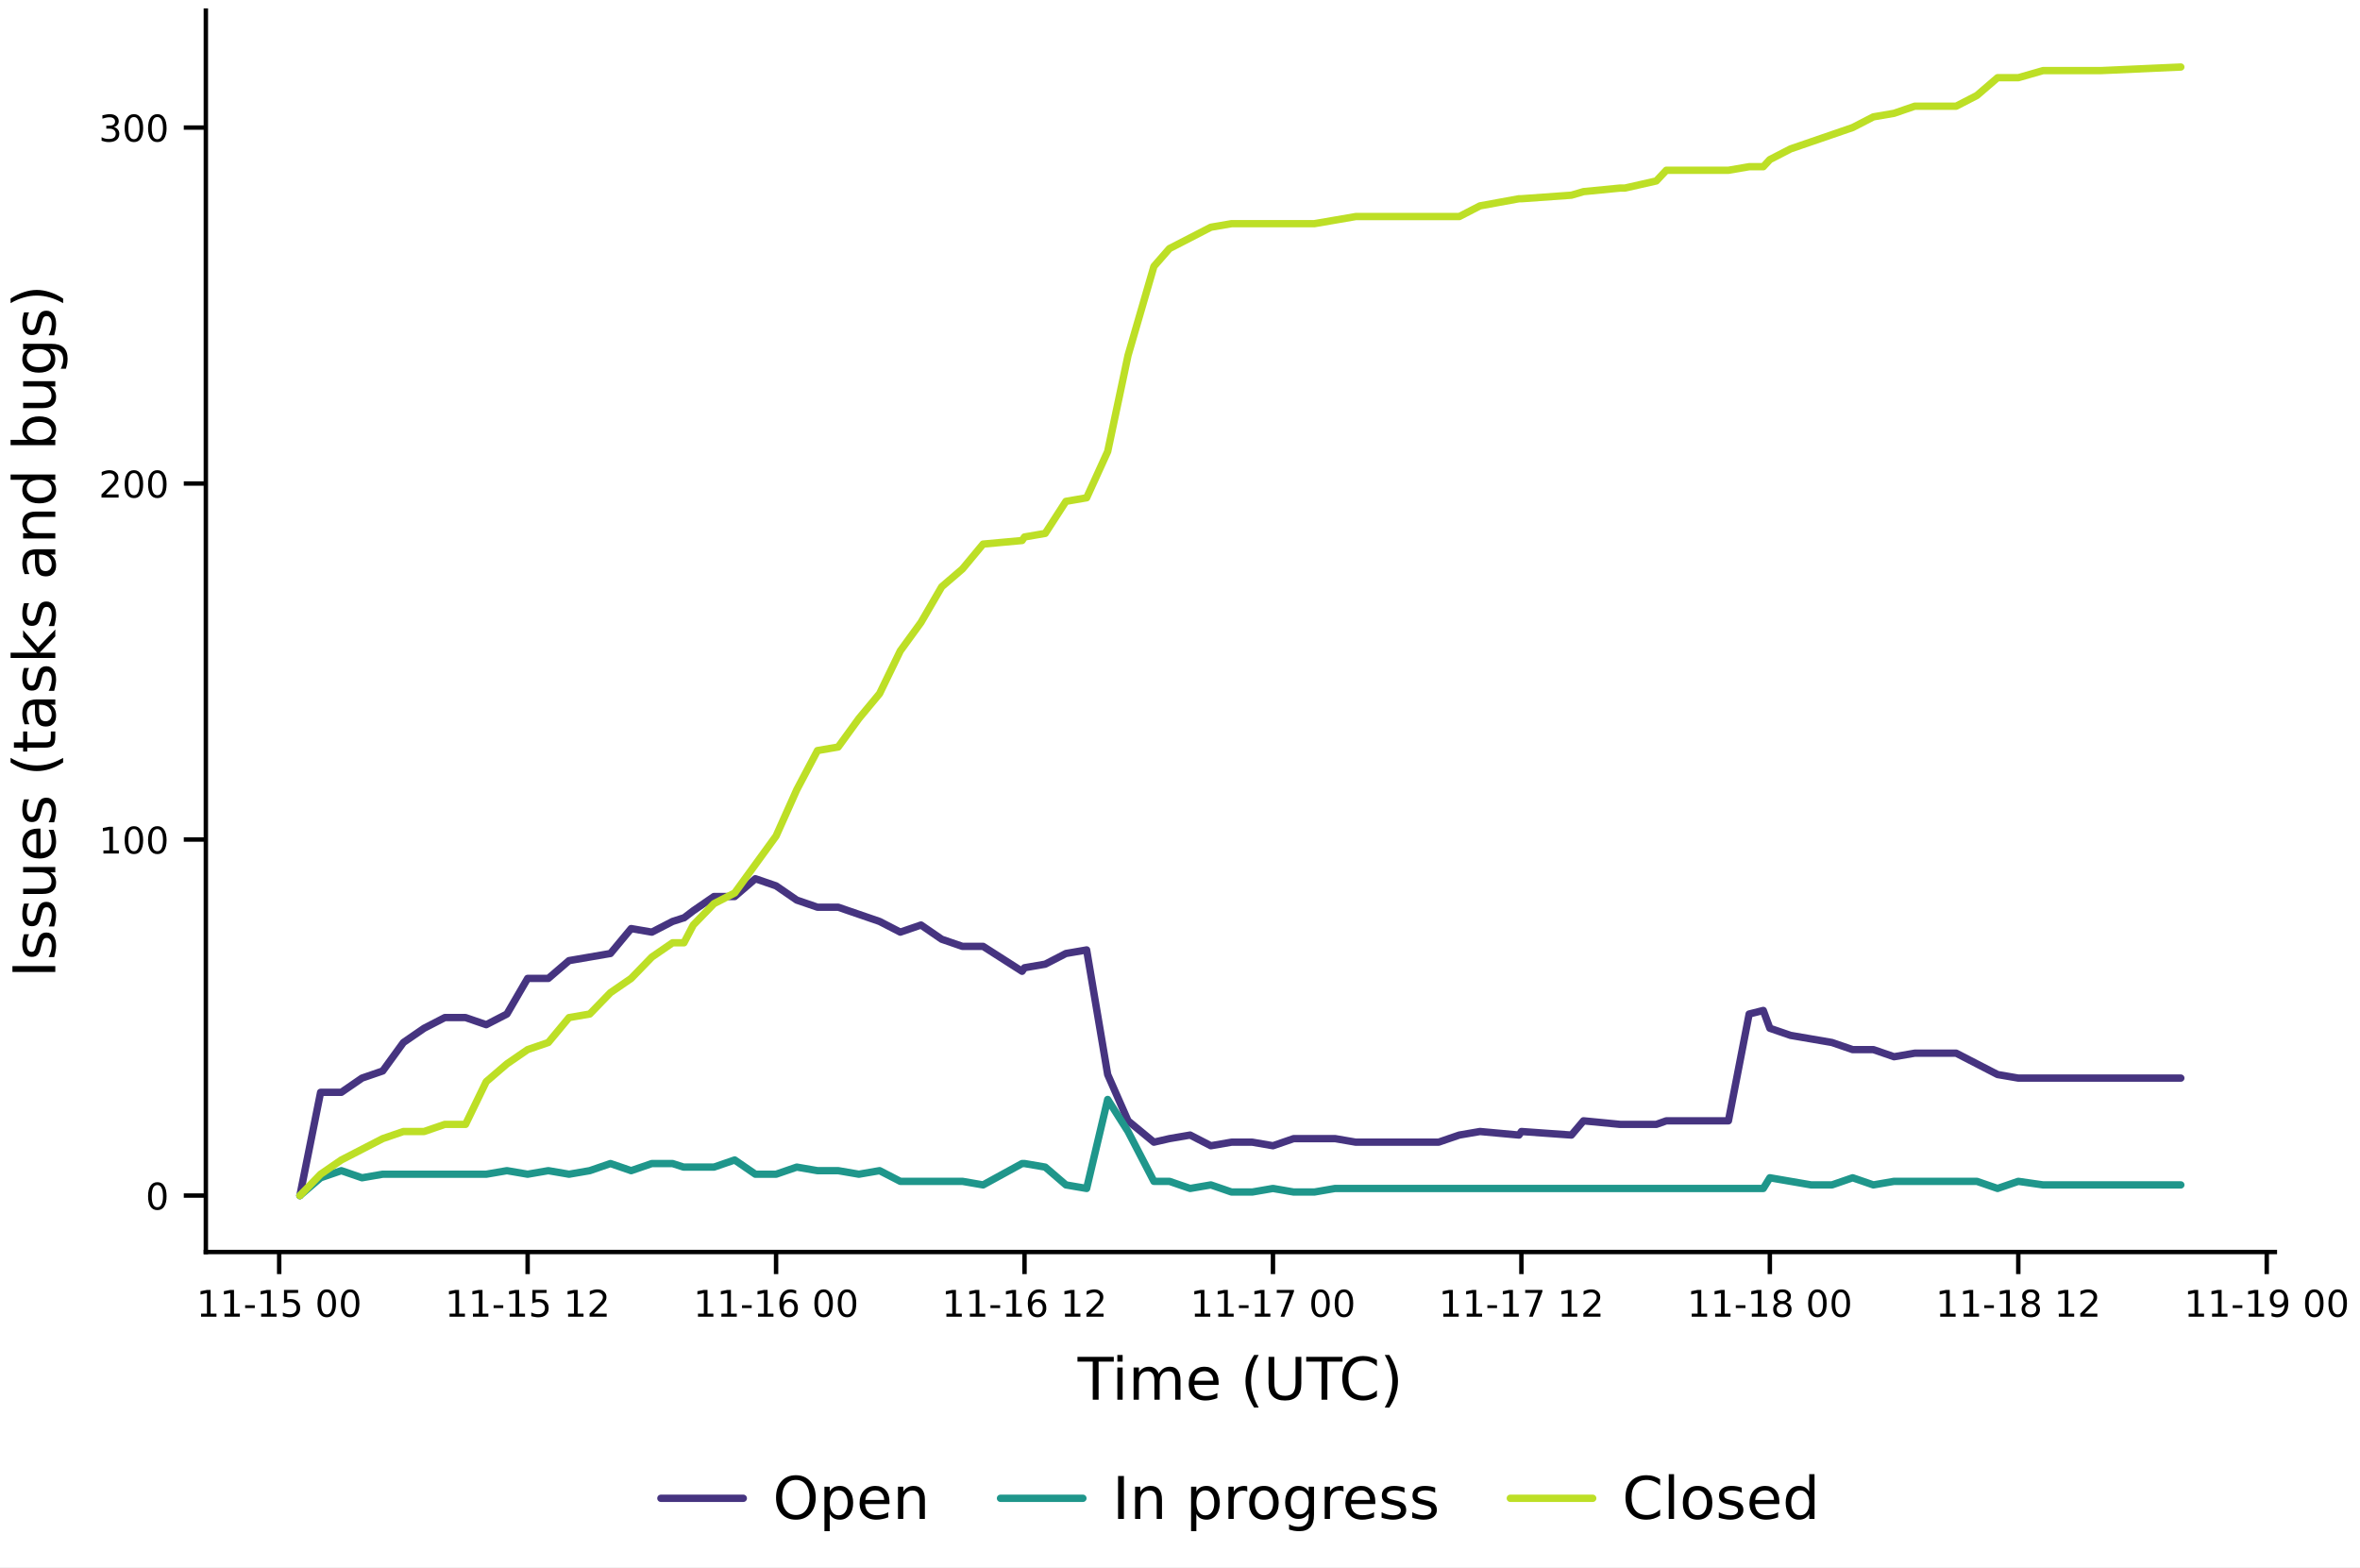
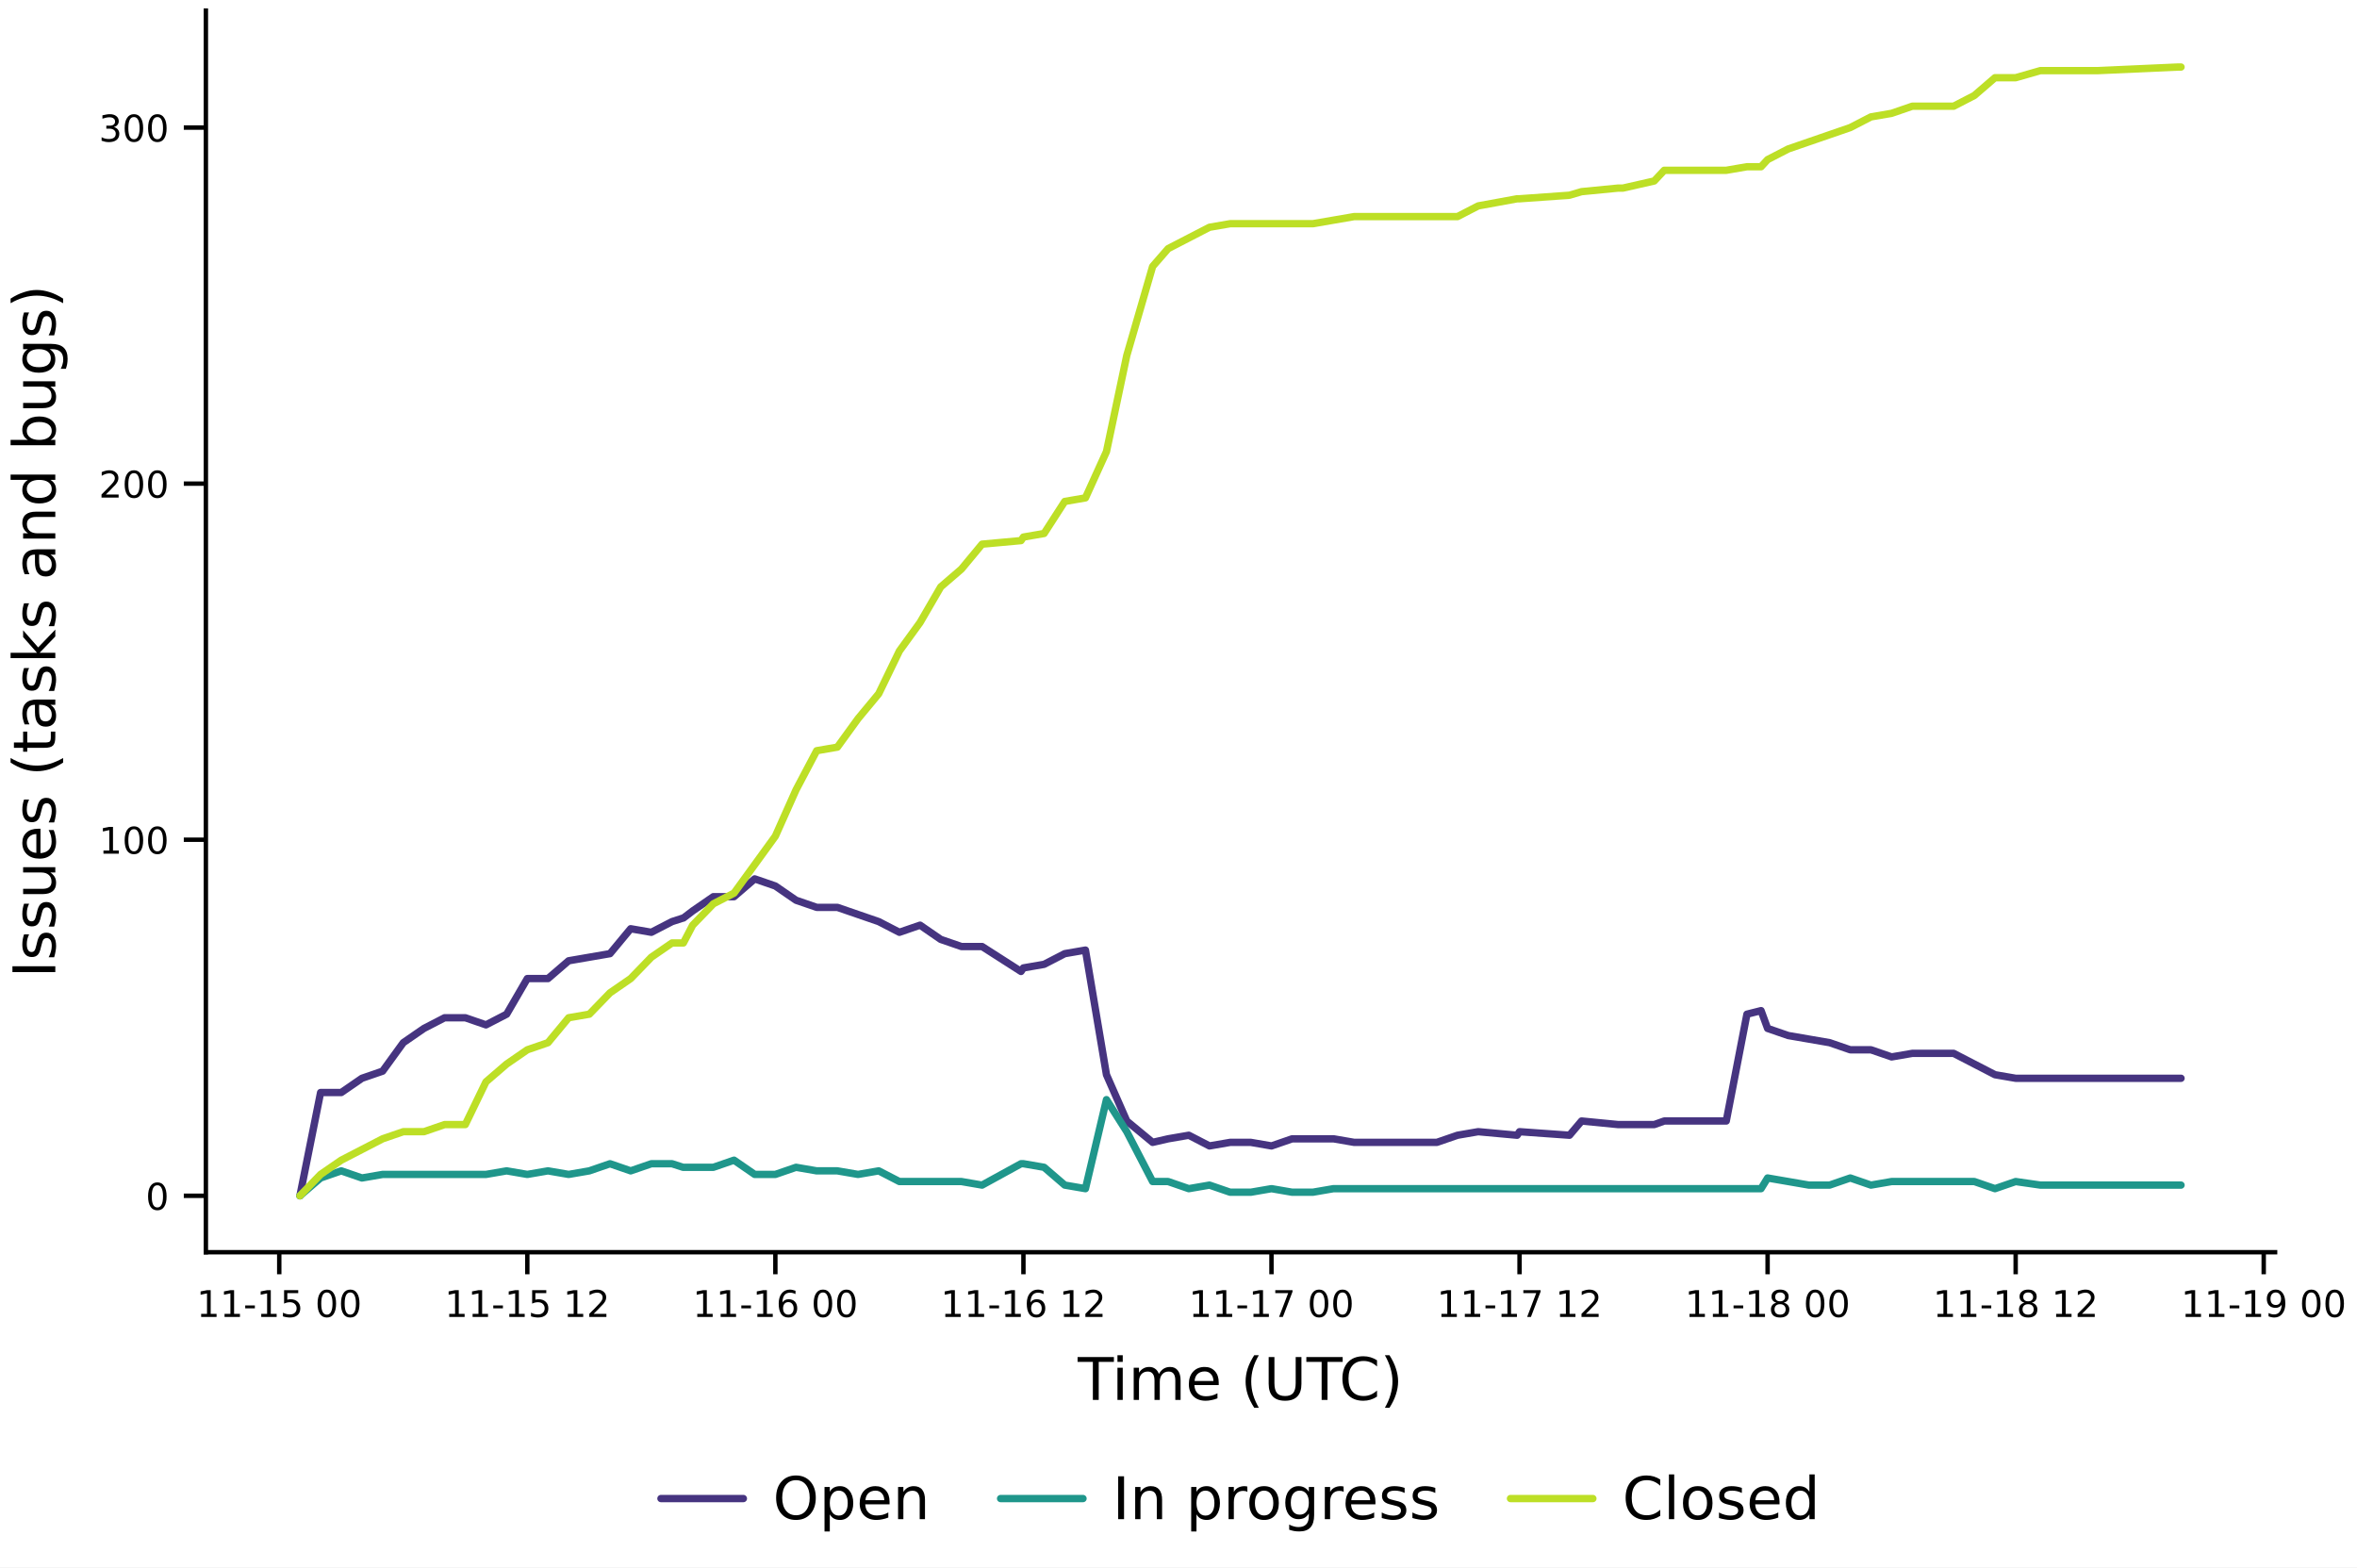
- <svg xmlns="http://www.w3.org/2000/svg" xmlns:xlink="http://www.w3.org/1999/xlink" width="320.831pt" height="213.046pt" viewBox="0 0 320.831 213.046" version="1.1">
+ <svg xmlns="http://www.w3.org/2000/svg" xmlns:xlink="http://www.w3.org/1999/xlink" width="320.391pt" height="213.046pt" viewBox="0 0 320.391 213.046" version="1.1">
  <defs>
    <style type="text/css">*{stroke-linejoin: round; stroke-linecap: butt}</style>
  </defs>
  <g id="figure_1">
    <g id="patch_1">
-       <path d="M 0 213.046  L 320.831 213.046  L 320.831 0  L 0 0  z " style="fill: #ffffff" />
+       <path d="M 0 213.046  L 320.391 213.046  L 320.391 0  L 0 0  z " style="fill: #ffffff" />
    </g>
    <g id="axes_1">
      <g id="patch_2">
        <path d="M 27.984 170.203  L 309.256 170.203  L 309.256 1.44  L 27.984 1.44  z " style="fill: #ffffff" />
      </g>
      <g id="matplotlib.axis_1">
        <g id="xtick_1">
          <g id="line2d_1">
            <defs>
-               <path id="m184bd7625d" d="M 0 0  L 0 3  " style="stroke: #000000; stroke-width: 0.6" />
+               <path id="m05fedeaf38" d="M 0 0  L 0 3  " style="stroke: #000000; stroke-width: 0.6" />
            </defs>
            <g>
-               <use xlink:href="#m184bd7625d" x="37.955" y="170.203" style="stroke: #000000; stroke-width: 0.6" />
+               <use xlink:href="#m05fedeaf38" x="37.96" y="170.203" style="stroke: #000000; stroke-width: 0.6" />
            </g>
          </g>
          <g id="text_1">
-             <text style="font-size: 5px; font-family: 'DejaVu Sans', sans-serif; text-anchor: middle" x="37.955" y="179.002" transform="rotate(-0 37.9549 179.0017)">11-15 00</text>
+             <text style="font-size: 5px; font-family: 'DejaVu Sans', sans-serif; text-anchor: middle" x="37.96" y="179.002" transform="rotate(-0 37.95954 179.0017)">11-15 00</text>
          </g>
        </g>
        <g id="xtick_2">
          <g id="line2d_2">
            <g>
-               <use xlink:href="#m184bd7625d" x="71.729" y="170.203" style="stroke: #000000; stroke-width: 0.6" />
+               <use xlink:href="#m05fedeaf38" x="71.678" y="170.203" style="stroke: #000000; stroke-width: 0.6" />
            </g>
          </g>
          <g id="text_2">
-             <text style="font-size: 5px; font-family: 'DejaVu Sans', sans-serif; text-anchor: middle" x="71.729" y="179.002" transform="rotate(-0 71.72942 179.0017)">11-15 12</text>
+             <text style="font-size: 5px; font-family: 'DejaVu Sans', sans-serif; text-anchor: middle" x="71.678" y="179.002" transform="rotate(-0 71.67839 179.0017)">11-15 12</text>
          </g>
        </g>
        <g id="xtick_3">
          <g id="line2d_3">
            <g>
-               <use xlink:href="#m184bd7625d" x="105.504" y="170.203" style="stroke: #000000; stroke-width: 0.6" />
+               <use xlink:href="#m05fedeaf38" x="105.397" y="170.203" style="stroke: #000000; stroke-width: 0.6" />
            </g>
          </g>
          <g id="text_3">
-             <text style="font-size: 5px; font-family: 'DejaVu Sans', sans-serif; text-anchor: middle" x="105.504" y="179.002" transform="rotate(-0 105.504 179.0017)">11-16 00</text>
+             <text style="font-size: 5px; font-family: 'DejaVu Sans', sans-serif; text-anchor: middle" x="105.397" y="179.002" transform="rotate(-0 105.3972 179.0017)">11-16 00</text>
          </g>
        </g>
        <g id="xtick_4">
          <g id="line2d_4">
            <g>
-               <use xlink:href="#m184bd7625d" x="139.278" y="170.203" style="stroke: #000000; stroke-width: 0.6" />
+               <use xlink:href="#m05fedeaf38" x="139.116" y="170.203" style="stroke: #000000; stroke-width: 0.6" />
            </g>
          </g>
          <g id="text_4">
-             <text style="font-size: 5px; font-family: 'DejaVu Sans', sans-serif; text-anchor: middle" x="139.278" y="179.002" transform="rotate(-0 139.2785 179.0017)">11-16 12</text>
+             <text style="font-size: 5px; font-family: 'DejaVu Sans', sans-serif; text-anchor: middle" x="139.116" y="179.002" transform="rotate(-0 139.1161 179.0017)">11-16 12</text>
          </g>
        </g>
        <g id="xtick_5">
          <g id="line2d_5">
            <g>
-               <use xlink:href="#m184bd7625d" x="173.053" y="170.203" style="stroke: #000000; stroke-width: 0.6" />
+               <use xlink:href="#m05fedeaf38" x="172.835" y="170.203" style="stroke: #000000; stroke-width: 0.6" />
            </g>
          </g>
          <g id="text_5">
-             <text style="font-size: 5px; font-family: 'DejaVu Sans', sans-serif; text-anchor: middle" x="173.053" y="179.002" transform="rotate(-0 173.053 179.0017)">11-17 00</text>
+             <text style="font-size: 5px; font-family: 'DejaVu Sans', sans-serif; text-anchor: middle" x="172.835" y="179.002" transform="rotate(-0 172.835 179.0017)">11-17 00</text>
          </g>
        </g>
        <g id="xtick_6">
          <g id="line2d_6">
            <g>
-               <use xlink:href="#m184bd7625d" x="206.828" y="170.203" style="stroke: #000000; stroke-width: 0.6" />
+               <use xlink:href="#m05fedeaf38" x="206.554" y="170.203" style="stroke: #000000; stroke-width: 0.6" />
            </g>
          </g>
          <g id="text_6">
-             <text style="font-size: 5px; font-family: 'DejaVu Sans', sans-serif; text-anchor: middle" x="206.828" y="179.002" transform="rotate(-0 206.8275 179.0017)">11-17 12</text>
+             <text style="font-size: 5px; font-family: 'DejaVu Sans', sans-serif; text-anchor: middle" x="206.554" y="179.002" transform="rotate(-0 206.5538 179.0017)">11-17 12</text>
          </g>
        </g>
        <g id="xtick_7">
          <g id="line2d_7">
            <g>
-               <use xlink:href="#m184bd7625d" x="240.602" y="170.203" style="stroke: #000000; stroke-width: 0.6" />
+               <use xlink:href="#m05fedeaf38" x="240.273" y="170.203" style="stroke: #000000; stroke-width: 0.6" />
            </g>
          </g>
          <g id="text_7">
-             <text style="font-size: 5px; font-family: 'DejaVu Sans', sans-serif; text-anchor: middle" x="240.602" y="179.002" transform="rotate(-0 240.6021 179.0017)">11-18 00</text>
+             <text style="font-size: 5px; font-family: 'DejaVu Sans', sans-serif; text-anchor: middle" x="240.273" y="179.002" transform="rotate(-0 240.2727 179.0017)">11-18 00</text>
          </g>
        </g>
        <g id="xtick_8">
          <g id="line2d_8">
            <g>
-               <use xlink:href="#m184bd7625d" x="274.377" y="170.203" style="stroke: #000000; stroke-width: 0.6" />
+               <use xlink:href="#m05fedeaf38" x="273.992" y="170.203" style="stroke: #000000; stroke-width: 0.6" />
            </g>
          </g>
          <g id="text_8">
-             <text style="font-size: 5px; font-family: 'DejaVu Sans', sans-serif; text-anchor: middle" x="274.377" y="179.002" transform="rotate(-0 274.3766 179.0017)">11-18 12</text>
+             <text style="font-size: 5px; font-family: 'DejaVu Sans', sans-serif; text-anchor: middle" x="273.992" y="179.002" transform="rotate(-0 273.9915 179.0017)">11-18 12</text>
          </g>
        </g>
        <g id="xtick_9">
          <g id="line2d_9">
            <g>
-               <use xlink:href="#m184bd7625d" x="308.151" y="170.203" style="stroke: #000000; stroke-width: 0.6" />
+               <use xlink:href="#m05fedeaf38" x="307.71" y="170.203" style="stroke: #000000; stroke-width: 0.6" />
            </g>
          </g>
          <g id="text_9">
-             <text style="font-size: 5px; font-family: 'DejaVu Sans', sans-serif; text-anchor: middle" x="308.151" y="179.002" transform="rotate(-0 308.1511 179.0017)">11-19 00</text>
+             <text style="font-size: 5px; font-family: 'DejaVu Sans', sans-serif; text-anchor: middle" x="307.71" y="179.002" transform="rotate(-0 307.7104 179.0017)">11-19 00</text>
          </g>
        </g>
        <g id="text_10">
          <text style="font-size: 8px; font-family: 'DejaVu Sans', sans-serif; text-anchor: middle" x="168.62" y="190.282" transform="rotate(-0 168.6201 190.2816)">Time (UTC)</text>
        </g>
      </g>
      <g id="matplotlib.axis_2">
        <g id="ytick_1">
          <g id="line2d_10">
            <defs>
-               <path id="m0e8e393d49" d="M 0 0  L -3 0  " style="stroke: #000000; stroke-width: 0.6" />
+               <path id="mf946d19279" d="M 0 0  L -3 0  " style="stroke: #000000; stroke-width: 0.6" />
            </defs>
            <g>
-               <use xlink:href="#m0e8e393d49" x="27.984" y="162.532" style="stroke: #000000; stroke-width: 0.6" />
+               <use xlink:href="#mf946d19279" x="27.984" y="162.532" style="stroke: #000000; stroke-width: 0.6" />
            </g>
          </g>
          <g id="text_11">
            <text style="font-size: 5px; font-family: 'DejaVu Sans', sans-serif; text-anchor: end" x="22.984" y="164.431" transform="rotate(-0 22.98438 164.4312)">0</text>
          </g>
        </g>
        <g id="ytick_2">
          <g id="line2d_11">
            <g>
-               <use xlink:href="#m0e8e393d49" x="27.984" y="114.134" style="stroke: #000000; stroke-width: 0.6" />
+               <use xlink:href="#mf946d19279" x="27.984" y="114.134" style="stroke: #000000; stroke-width: 0.6" />
            </g>
          </g>
          <g id="text_12">
            <text style="font-size: 5px; font-family: 'DejaVu Sans', sans-serif; text-anchor: end" x="22.984" y="116.034" transform="rotate(-0 22.98438 116.0335)">100</text>
          </g>
        </g>
        <g id="ytick_3">
          <g id="line2d_12">
            <g>
-               <use xlink:href="#m0e8e393d49" x="27.984" y="65.736" style="stroke: #000000; stroke-width: 0.6" />
+               <use xlink:href="#mf946d19279" x="27.984" y="65.736" style="stroke: #000000; stroke-width: 0.6" />
            </g>
          </g>
          <g id="text_13">
            <text style="font-size: 5px; font-family: 'DejaVu Sans', sans-serif; text-anchor: end" x="22.984" y="67.636" transform="rotate(-0 22.98438 67.63579)">200</text>
          </g>
        </g>
        <g id="ytick_4">
          <g id="line2d_13">
            <g>
-               <use xlink:href="#m0e8e393d49" x="27.984" y="17.339" style="stroke: #000000; stroke-width: 0.6" />
+               <use xlink:href="#mf946d19279" x="27.984" y="17.339" style="stroke: #000000; stroke-width: 0.6" />
            </g>
          </g>
          <g id="text_14">
            <text style="font-size: 5px; font-family: 'DejaVu Sans', sans-serif; text-anchor: end" x="22.984" y="19.238" transform="rotate(-0 22.98438 19.23807)">300</text>
          </g>
        </g>
        <g id="text_15">
          <text style="font-size: 8px; font-family: 'DejaVu Sans', sans-serif; text-anchor: middle" x="7.519" y="85.821" transform="rotate(-90 7.51875 85.82143)">Issues (tasks and bugs)</text>
        </g>
      </g>
      <g id="line2d_14">
-         <path d="M 40.769 162.532  L 43.584 148.496  L 46.399 148.496  L 49.213 146.561  L 52.028 145.593  L 54.842 141.721  L 57.657 139.785  L 60.471 138.333  L 63.286 138.333  L 66.1 139.301  L 68.915 137.849  L 71.729 133.009  L 74.544 133.009  L 77.359 130.589  L 80.173 130.105  L 82.988 129.621  L 85.802 126.234  L 88.617 126.718  L 91.431 125.266  L 92.932 124.782  L 92.979 124.782  L 94.246 123.814  L 97.06 121.878  L 99.875 121.878  L 102.689 119.458  L 105.504 120.426  L 108.318 122.362  L 111.133 123.33  L 113.948 123.33  L 116.762 124.298  L 119.577 125.266  L 122.391 126.718  L 125.206 125.75  L 128.02 127.685  L 130.835 128.653  L 133.649 128.653  L 138.95 132.041  L 139.278 131.557  L 142.093 131.073  L 144.908 129.621  L 147.722 129.137  L 150.584 146.077  L 153.351 152.368  L 156.869 155.272  L 158.98 154.788  L 161.795 154.304  L 164.609 155.756  L 167.424 155.272  L 170.238 155.272  L 173.053 155.756  L 175.868 154.788  L 178.682 154.788  L 181.497 154.788  L 184.311 155.272  L 187.126 155.272  L 189.94 155.272  L 192.755 155.272  L 195.569 155.272  L 198.384 154.304  L 201.198 153.82  L 206.499 154.304  L 206.828 153.82  L 213.629 154.304  L 215.271 152.368  L 220.244 152.852  L 220.9 152.852  L 225.169 152.852  L 226.529 152.368  L 229.344 152.368  L 232.158 152.368  L 234.973 152.368  L 237.788 137.849  L 239.711 137.365  L 240.602 139.785  L 243.417 140.753  L 246.231 141.237  L 249.046 141.721  L 251.86 142.689  L 254.675 142.689  L 257.489 143.657  L 260.304 143.173  L 263.118 143.173  L 265.933 143.173  L 268.747 144.625  L 271.562 146.077  L 274.377 146.561  L 277.754 146.561  L 280.053 146.561  L 282.82 146.561  L 285.635 146.561  L 296.471 146.561  " clip-path="url(#p274f3f2b27)" style="fill: none; stroke: #463480; stroke-linecap: round" />
+         <path d="M 40.769 162.532  L 43.579 148.496  L 46.389 148.496  L 49.199 146.561  L 52.009 145.593  L 54.819 141.721  L 57.629 139.785  L 60.439 138.333  L 63.249 138.333  L 66.059 139.301  L 68.868 137.849  L 71.678 133.009  L 74.488 133.009  L 77.298 130.589  L 80.108 130.105  L 82.918 129.621  L 85.728 126.234  L 88.538 126.718  L 91.348 125.266  L 92.846 124.782  L 92.893 124.782  L 94.158 123.814  L 96.968 121.878  L 99.777 121.878  L 102.587 119.458  L 105.397 120.426  L 108.207 122.362  L 111.017 123.33  L 113.827 123.33  L 116.637 124.298  L 119.447 125.266  L 122.257 126.718  L 125.067 125.75  L 127.876 127.685  L 130.686 128.653  L 133.496 128.653  L 138.788 132.041  L 139.116 131.557  L 141.926 131.073  L 144.736 129.621  L 147.546 129.137  L 150.403 146.077  L 153.166 152.368  L 156.678 155.272  L 158.785 154.788  L 161.595 154.304  L 164.405 155.756  L 167.215 155.272  L 170.025 155.272  L 172.835 155.756  L 175.645 154.788  L 178.455 154.788  L 181.265 154.788  L 184.075 155.272  L 186.884 155.272  L 189.694 155.272  L 192.504 155.272  L 195.314 155.272  L 198.124 154.304  L 200.934 153.82  L 206.226 154.304  L 206.554 153.82  L 213.344 154.304  L 214.984 152.368  L 219.948 152.852  L 220.603 152.852  L 224.865 152.852  L 226.223 152.368  L 229.033 152.368  L 231.843 152.368  L 234.653 152.368  L 237.463 137.849  L 239.383 137.365  L 240.273 139.785  L 243.083 140.753  L 245.892 141.237  L 248.702 141.721  L 251.512 142.689  L 254.322 142.689  L 257.132 143.657  L 259.942 143.173  L 262.752 143.173  L 265.562 143.173  L 268.372 144.625  L 271.182 146.077  L 273.992 146.561  L 277.363 146.561  L 279.658 146.561  L 282.421 146.561  L 285.231 146.561  L 296.049 146.561  L 296.471 146.561  " clip-path="url(#p96666be222)" style="fill: none; stroke: #463480; stroke-linecap: round" />
      </g>
      <g id="line2d_15">
-         <path d="M 40.769 162.532  L 43.584 160.112  L 46.399 159.144  L 49.213 160.112  L 52.028 159.628  L 54.842 159.628  L 57.657 159.628  L 60.471 159.628  L 63.286 159.628  L 66.1 159.628  L 68.915 159.144  L 71.729 159.628  L 74.544 159.144  L 77.359 159.628  L 80.173 159.144  L 82.988 158.176  L 85.802 159.144  L 88.617 158.176  L 91.431 158.176  L 92.932 158.66  L 92.979 158.66  L 94.246 158.66  L 97.06 158.66  L 99.875 157.692  L 102.689 159.628  L 105.504 159.628  L 108.318 158.66  L 111.133 159.144  L 113.948 159.144  L 116.762 159.628  L 119.577 159.144  L 122.391 160.596  L 125.206 160.596  L 128.02 160.596  L 130.835 160.596  L 133.649 161.08  L 138.95 158.176  L 139.278 158.176  L 142.093 158.66  L 144.908 161.08  L 147.722 161.564  L 150.584 149.464  L 153.351 153.82  L 156.869 160.596  L 158.98 160.596  L 161.795 161.564  L 164.609 161.08  L 167.424 162.048  L 170.238 162.048  L 173.053 161.564  L 175.868 162.048  L 178.682 162.048  L 181.497 161.564  L 184.311 161.564  L 187.126 161.564  L 189.94 161.564  L 192.755 161.564  L 195.569 161.564  L 198.384 161.564  L 201.198 161.564  L 206.499 161.564  L 206.828 161.564  L 213.629 161.564  L 215.271 161.564  L 220.244 161.564  L 220.9 161.564  L 225.169 161.564  L 226.529 161.564  L 229.344 161.564  L 232.158 161.564  L 234.973 161.564  L 237.788 161.564  L 239.711 161.564  L 240.602 160.112  L 243.417 160.596  L 246.231 161.08  L 249.046 161.08  L 251.86 160.112  L 254.675 161.08  L 257.489 160.596  L 260.304 160.596  L 263.118 160.596  L 265.933 160.596  L 268.747 160.596  L 271.562 161.564  L 274.377 160.596  L 277.754 161.08  L 280.053 161.08  L 282.82 161.08  L 285.635 161.08  L 296.471 161.08  " clip-path="url(#p274f3f2b27)" style="fill: none; stroke: #1f968b; stroke-linecap: round" />
+         <path d="M 40.769 162.532  L 43.579 160.112  L 46.389 159.144  L 49.199 160.112  L 52.009 159.628  L 54.819 159.628  L 57.629 159.628  L 60.439 159.628  L 63.249 159.628  L 66.059 159.628  L 68.868 159.144  L 71.678 159.628  L 74.488 159.144  L 77.298 159.628  L 80.108 159.144  L 82.918 158.176  L 85.728 159.144  L 88.538 158.176  L 91.348 158.176  L 92.846 158.66  L 92.893 158.66  L 94.158 158.66  L 96.968 158.66  L 99.777 157.692  L 102.587 159.628  L 105.397 159.628  L 108.207 158.66  L 111.017 159.144  L 113.827 159.144  L 116.637 159.628  L 119.447 159.144  L 122.257 160.596  L 125.067 160.596  L 127.876 160.596  L 130.686 160.596  L 133.496 161.08  L 138.788 158.176  L 139.116 158.176  L 141.926 158.66  L 144.736 161.08  L 147.546 161.564  L 150.403 149.464  L 153.166 153.82  L 156.678 160.596  L 158.785 160.596  L 161.595 161.564  L 164.405 161.08  L 167.215 162.048  L 170.025 162.048  L 172.835 161.564  L 175.645 162.048  L 178.455 162.048  L 181.265 161.564  L 184.075 161.564  L 186.884 161.564  L 189.694 161.564  L 192.504 161.564  L 195.314 161.564  L 198.124 161.564  L 200.934 161.564  L 206.226 161.564  L 206.554 161.564  L 213.344 161.564  L 214.984 161.564  L 219.948 161.564  L 220.603 161.564  L 224.865 161.564  L 226.223 161.564  L 229.033 161.564  L 231.843 161.564  L 234.653 161.564  L 237.463 161.564  L 239.383 161.564  L 240.273 160.112  L 243.083 160.596  L 245.892 161.08  L 248.702 161.08  L 251.512 160.112  L 254.322 161.08  L 257.132 160.596  L 259.942 160.596  L 262.752 160.596  L 265.562 160.596  L 268.372 160.596  L 271.182 161.564  L 273.992 160.596  L 277.363 161.08  L 279.658 161.08  L 282.421 161.08  L 285.231 161.08  L 296.049 161.08  L 296.471 161.08  " clip-path="url(#p96666be222)" style="fill: none; stroke: #1f968b; stroke-linecap: round" />
      </g>
      <g id="line2d_16">
-         <path d="M 40.769 162.532  L 43.584 159.628  L 46.399 157.692  L 49.213 156.24  L 52.028 154.788  L 54.842 153.82  L 57.657 153.82  L 60.471 152.852  L 63.286 152.852  L 66.1 147.045  L 68.915 144.625  L 71.729 142.689  L 74.544 141.721  L 77.359 138.333  L 80.173 137.849  L 82.988 134.945  L 85.802 133.009  L 88.617 130.105  L 91.431 128.169  L 92.932 128.169  L 92.979 128.169  L 94.246 125.75  L 97.06 122.846  L 99.875 121.394  L 102.689 117.522  L 105.504 113.65  L 108.318 107.358  L 111.133 102.035  L 113.948 101.551  L 116.762 97.679  L 119.577 94.291  L 122.391 88.483  L 125.206 84.611  L 128.02 79.772  L 130.835 77.352  L 133.649 73.964  L 138.95 73.48  L 139.278 72.996  L 142.093 72.512  L 144.908 68.156  L 147.722 67.672  L 150.584 61.381  L 153.351 48.313  L 156.869 36.214  L 158.98 33.794  L 161.795 32.342  L 164.609 30.89  L 167.424 30.406  L 170.238 30.406  L 173.053 30.406  L 175.868 30.406  L 178.682 30.406  L 181.497 29.922  L 184.311 29.438  L 187.126 29.438  L 189.94 29.438  L 192.755 29.438  L 195.569 29.438  L 198.384 29.438  L 201.198 27.986  L 206.499 27.018  L 206.828 27.018  L 213.629 26.534  L 215.271 26.05  L 220.244 25.566  L 220.9 25.566  L 225.169 24.598  L 226.529 23.146  L 229.344 23.146  L 232.158 23.146  L 234.973 23.146  L 237.788 22.662  L 239.711 22.662  L 240.602 21.694  L 243.417 20.243  L 246.231 19.275  L 249.046 18.307  L 251.86 17.339  L 254.675 15.887  L 257.489 15.403  L 260.304 14.435  L 263.118 14.435  L 265.933 14.435  L 268.747 12.983  L 271.562 10.563  L 274.377 10.563  L 277.754 9.595  L 280.053 9.595  L 282.82 9.595  L 285.635 9.595  L 296.471 9.111  " clip-path="url(#p274f3f2b27)" style="fill: none; stroke: #bddf26; stroke-linecap: round" />
+         <path d="M 40.769 162.532  L 43.579 159.628  L 46.389 157.692  L 49.199 156.24  L 52.009 154.788  L 54.819 153.82  L 57.629 153.82  L 60.439 152.852  L 63.249 152.852  L 66.059 147.045  L 68.868 144.625  L 71.678 142.689  L 74.488 141.721  L 77.298 138.333  L 80.108 137.849  L 82.918 134.945  L 85.728 133.009  L 88.538 130.105  L 91.348 128.169  L 92.846 128.169  L 92.893 128.169  L 94.158 125.75  L 96.968 122.846  L 99.777 121.394  L 102.587 117.522  L 105.397 113.65  L 108.207 107.358  L 111.017 102.035  L 113.827 101.551  L 116.637 97.679  L 119.447 94.291  L 122.257 88.483  L 125.067 84.611  L 127.876 79.772  L 130.686 77.352  L 133.496 73.964  L 138.788 73.48  L 139.116 72.996  L 141.926 72.512  L 144.736 68.156  L 147.546 67.672  L 150.403 61.381  L 153.166 48.313  L 156.678 36.214  L 158.785 33.794  L 161.595 32.342  L 164.405 30.89  L 167.215 30.406  L 170.025 30.406  L 172.835 30.406  L 175.645 30.406  L 178.455 30.406  L 181.265 29.922  L 184.075 29.438  L 186.884 29.438  L 189.694 29.438  L 192.504 29.438  L 195.314 29.438  L 198.124 29.438  L 200.934 27.986  L 206.226 27.018  L 206.554 27.018  L 213.344 26.534  L 214.984 26.05  L 219.948 25.566  L 220.603 25.566  L 224.865 24.598  L 226.223 23.146  L 229.033 23.146  L 231.843 23.146  L 234.653 23.146  L 237.463 22.662  L 239.383 22.662  L 240.273 21.694  L 243.083 20.243  L 245.892 19.275  L 248.702 18.307  L 251.512 17.339  L 254.322 15.887  L 257.132 15.403  L 259.942 14.435  L 262.752 14.435  L 265.562 14.435  L 268.372 12.983  L 271.182 10.563  L 273.992 10.563  L 277.363 9.595  L 279.658 9.595  L 282.421 9.595  L 285.231 9.595  L 296.049 9.111  L 296.471 9.111  " clip-path="url(#p96666be222)" style="fill: none; stroke: #bddf26; stroke-linecap: round" />
      </g>
      <g id="patch_3">
        <path d="M 27.984 170.203  L 27.984 1.44  " style="fill: none; stroke: #000000; stroke-width: 0.6; stroke-linejoin: miter; stroke-linecap: square" />
      </g>
      <g id="patch_4">
        <path d="M 27.984 170.203  L 309.256 170.203  " style="fill: none; stroke: #000000; stroke-width: 0.6; stroke-linejoin: miter; stroke-linecap: square" />
      </g>
      <g id="legend_1">
        <g id="line2d_17">
          <path d="M 89.846 203.684  L 95.446 203.684  L 101.046 203.684  " style="fill: none; stroke: #463480; stroke-linecap: round" />
        </g>
        <g id="text_16">
          <text style="font-size: 8px; font-family: 'DejaVu Sans', sans-serif; text-anchor: start" x="105.046" y="206.484" transform="rotate(-0 105.0457 206.4837)">Open</text>
        </g>
        <g id="line2d_18">
          <path d="M 136.014 203.684  L 141.614 203.684  L 147.214 203.684  " style="fill: none; stroke: #1f968b; stroke-linecap: round" />
        </g>
        <g id="text_17">
          <text style="font-size: 8px; font-family: 'DejaVu Sans', sans-serif; text-anchor: start" x="151.214" y="206.484" transform="rotate(-0 151.2145 206.4837)">In progress</text>
        </g>
        <g id="line2d_19">
          <path d="M 205.322 203.684  L 210.922 203.684  L 216.522 203.684  " style="fill: none; stroke: #bddf26; stroke-linecap: round" />
        </g>
        <g id="text_18">
          <text style="font-size: 8px; font-family: 'DejaVu Sans', sans-serif; text-anchor: start" x="220.522" y="206.484" transform="rotate(-0 220.522 206.4837)">Closed</text>
        </g>
      </g>
    </g>
  </g>
  <defs>
-     <clipPath id="p274f3f2b27">
+     <clipPath id="p96666be222">
      <rect x="27.984" y="1.44" width="281.271" height="168.763" />
    </clipPath>
  </defs>
</svg>
